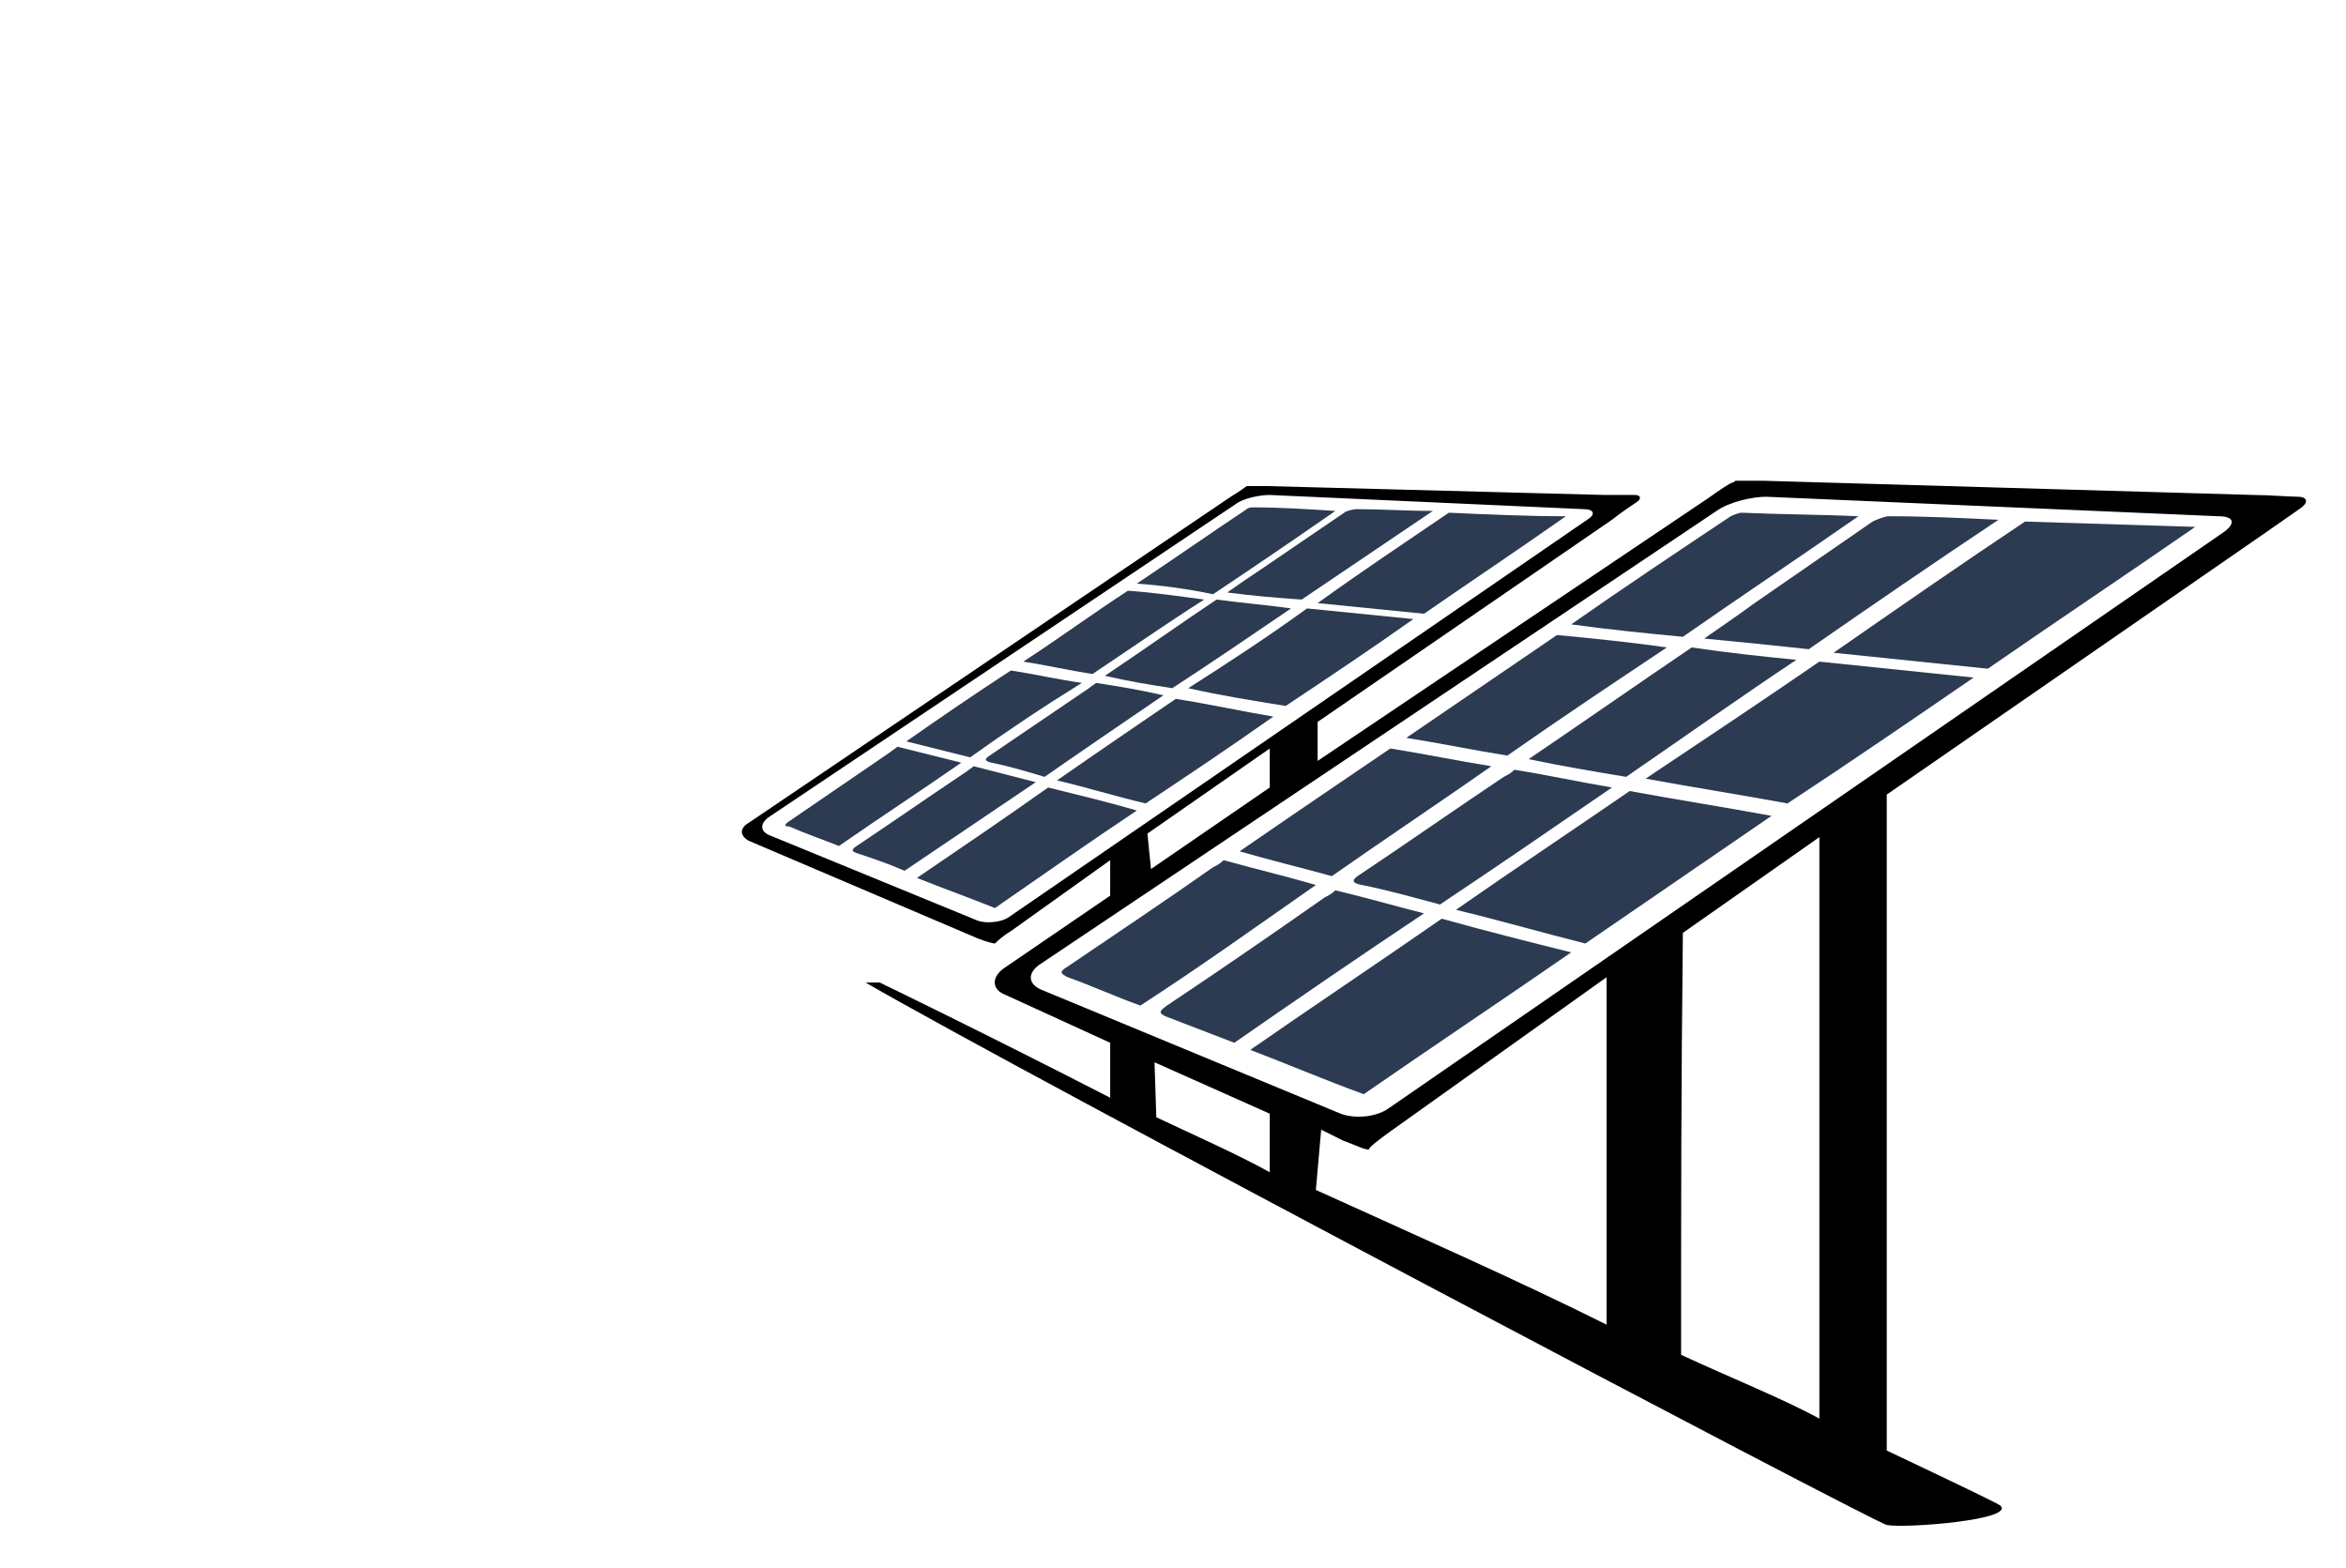
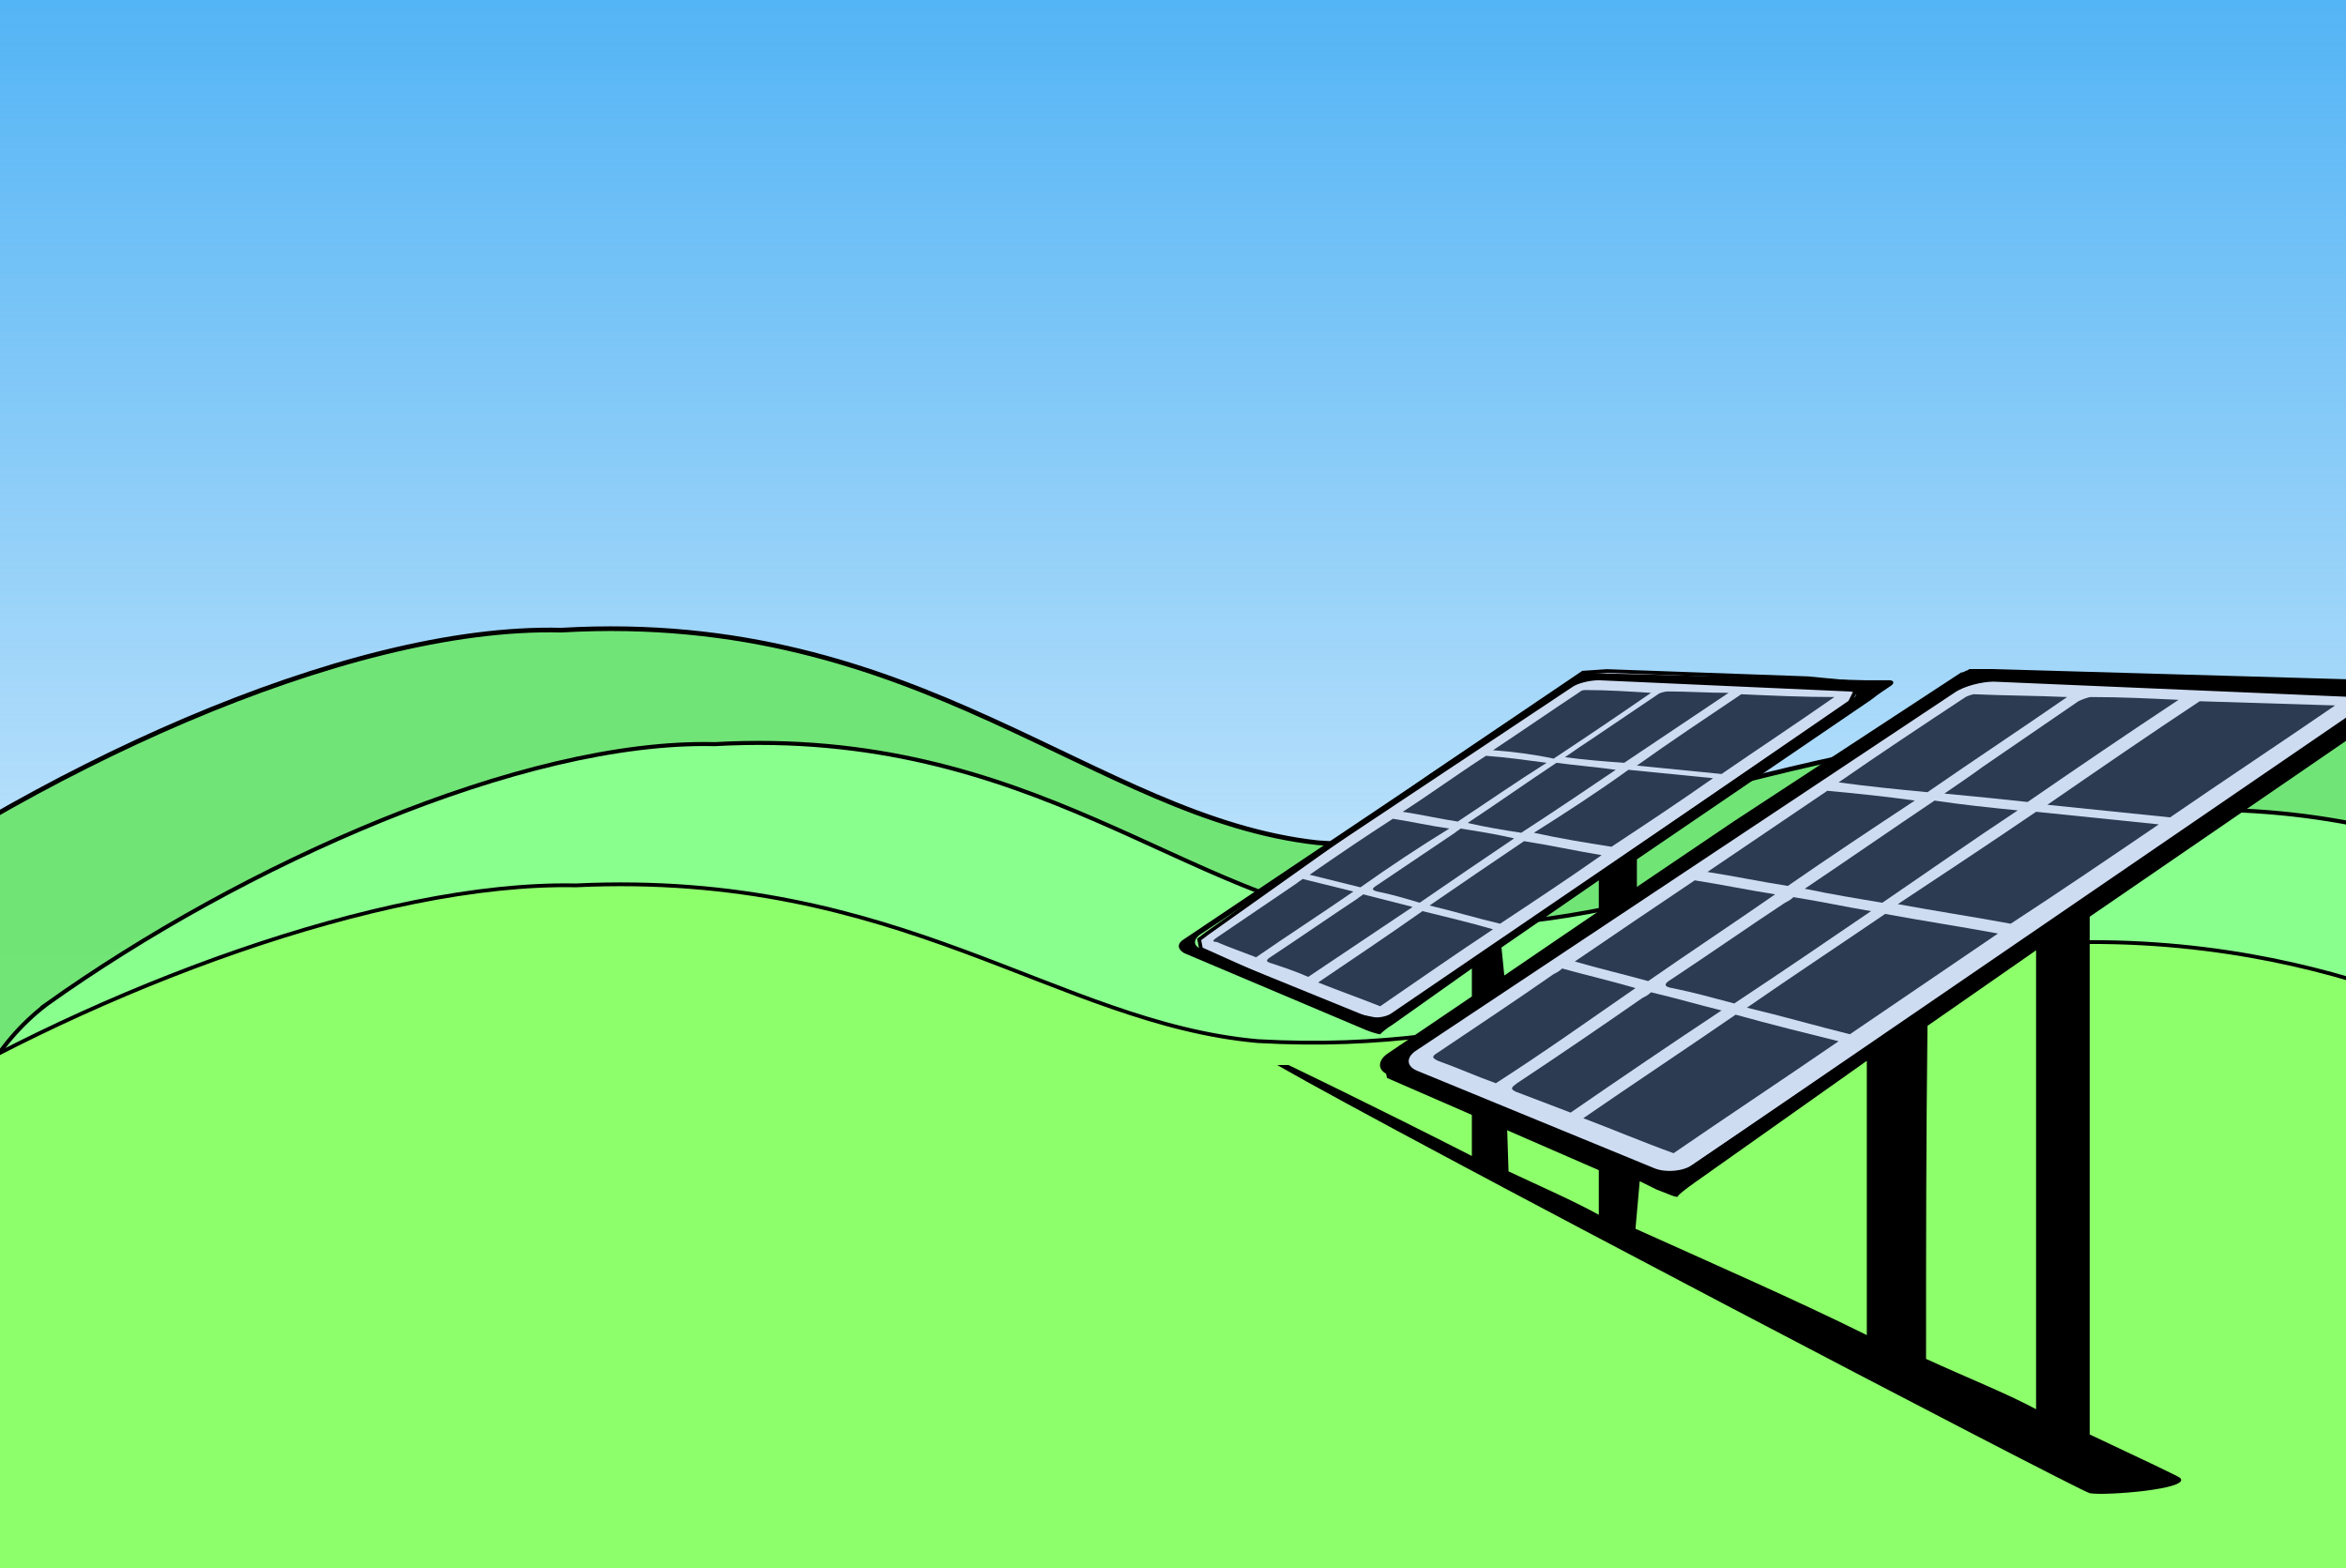
- <svg xmlns="http://www.w3.org/2000/svg" width="116.681mm" height="77.959mm" viewBox="85.1 114 35.01 23.391" version="1.1" id="svg3790">
-   <defs id="defs3784" />
+ <svg xmlns="http://www.w3.org/2000/svg" xmlns:xlink="http://www.w3.org/1999/xlink" width="116.681mm" height="77.959mm" viewBox="85.1 114 35.01 23.391" version="1.1" id="svg3790">
+   <defs id="defs3784">
+     <linearGradient id="linearGradient4598">
+       <stop style="stop-color:#53b4f5;stop-opacity:1;" offset="0" id="stop4594" />
+       <stop style="stop-color:#53b4f5;stop-opacity:0;" offset="1" id="stop4596" />
+     </linearGradient>
+     <linearGradient xlink:href="#linearGradient4598" id="linearGradient4600" x1="67.981" y1="-5.288" x2="67.981" y2="76.462" gradientUnits="userSpaceOnUse" gradientTransform="translate(0.2003668)" />
+   </defs>
  <g id="layer1" transform="translate(-7.593758,-20.33712)">
    <g id="g3730" transform="matrix(0.2645833,0,0,0.2645833,91.72448,135.6957)">
-       <path d="m 92.282,48.583 c -3.9,2.7 -7.8,5.3 -11.7,8 -2.2,-0.8 -4.3,-1.7 -6.4,-2.5 3.6,-2.5 7.2,-4.9 10.8,-7.4 2.5,0.7 4.9,1.3 7.3,1.9 z" id="path3680" style="fill:#2c3b52;fill-opacity:1" />
-       <path d="m 117.882,24.283 c 3.2,0.1 6.4,0.2 9.6,0.3 -3.9,2.7 -7.8,5.3 -11.7,8 -2.9,-0.3 -5.8,-0.6 -8.7,-0.9 3.6,-2.5 7.2,-5 10.8,-7.4 z" id="path3682" style="fill:#2c3b52;fill-opacity:1" />
-       <path d="m 95.582,39.483 c 2.7,0.5 5.3,0.9 8,1.4 -3.5,2.4 -7,4.8 -10.5,7.2 -2.4,-0.6 -4.8,-1.3 -7.3,-1.9 3.3,-2.3 6.6,-4.5 9.8,-6.7 z" id="path3684" style="fill:#2c3b52;fill-opacity:1" />
-       <path d="m 106.282,32.183 c 2.9,0.3 5.8,0.6 8.7,0.9 -3.5,2.4 -7,4.8 -10.5,7.1 -2.7,-0.5 -5.3,-0.9 -8,-1.4 3.3,-2.2 6.6,-4.4 9.8,-6.6 z" id="path3686" style="fill:#2c3b52;fill-opacity:1" />
-       <path d="m 99.782,30.883 c 1,-0.7 1.9,-1.3 2.7,-1.9 2.3,-1.6 4.5,-3.1 6.8,-4.7 0.2,-0.1 0.7,-0.3 0.9,-0.3 2.1,0 4.1,0.1 6.2,0.2 -3.6,2.4 -7.1,4.8 -10.7,7.3 -1.8,-0.2 -3.8,-0.4 -5.9,-0.6 z" id="path3688" style="fill:#2c3b52;fill-opacity:1" />
-       <path d="m 69.482,51.583 c 3,-2 5.9,-4 8.9,-6.1 0.2,-0.1 0.4,-0.2 0.6,-0.4 1.7,0.4 3.4,0.9 5,1.3 -3.6,2.4 -7.1,4.8 -10.7,7.3 -1.3,-0.5 -2.6,-1 -3.9,-1.5 -0.4,-0.2 -0.3,-0.3 0.1,-0.6 z" id="path3690" style="fill:#2c3b52;fill-opacity:1" />
-       <path d="m 67.982,51.583 c -1.4,-0.5 -2.7,-1.1 -4.1,-1.6 -0.4,-0.2 -0.5,-0.3 0,-0.6 2.8,-1.9 5.5,-3.7 8.2,-5.6 0.2,-0.1 0.4,-0.2 0.6,-0.4 1.8,0.5 3.5,0.9 5.2,1.4 -3.3,2.3 -6.5,4.6 -9.9,6.8 z" id="path3692" style="fill:#2c3b52;fill-opacity:1" />
-       <path d="m 101.882,23.783 c 2.2,0.1 4.4,0.1 6.6,0.2 -3.3,2.3 -6.6,4.5 -9.9,6.8 -2.1,-0.2 -4.1,-0.4 -6.3,-0.7 3,-2.1 6,-4.1 9,-6.1 0.2,-0.1 0.5,-0.2 0.6,-0.2 z" id="path3694" style="fill:#2c3b52;fill-opacity:1" />
-       <path d="m 80.482,44.783 c -0.6,-0.1 -0.6,-0.3 -0.1,-0.6 2.7,-1.8 5.4,-3.7 8.1,-5.5 0.2,-0.1 0.4,-0.2 0.6,-0.4 1.9,0.3 3.7,0.7 5.5,1 -3.2,2.2 -6.4,4.4 -9.7,6.6 -1.5,-0.4 -2.9,-0.8 -4.4,-1.1 z" id="path3696" style="fill:#2c3b52;fill-opacity:1" />
-       <path d="m 104.982,32.083 c -3.3,2.2 -6.4,4.4 -9.6,6.6 -1.8,-0.3 -3.6,-0.6 -5.5,-1 3.1,-2.1 6.1,-4.2 9.2,-6.3 2,0.3 3.9,0.5 5.9,0.7 z" id="path3698" style="fill:#2c3b52;fill-opacity:1" />
-       <path d="m 78.782,44.283 c -1.8,-0.5 -3.5,-0.9 -5.2,-1.4 2.9,-2 5.7,-3.9 8.5,-5.8 1.9,0.3 3.8,0.7 5.7,1 -3,2.1 -6,4.1 -9,6.2 z" id="path3700" style="fill:#2c3b52;fill-opacity:1" />
-       <path d="m 88.682,37.483 c -1.9,-0.3 -3.8,-0.7 -5.7,-1 2.8,-1.9 5.7,-3.9 8.5,-5.8 2.1,0.2 4.1,0.4 6.2,0.7 -3,2 -6,4 -9,6.1 z" id="path3702" style="fill:#2c3b52;fill-opacity:1" />
-       <path d="m 67.782,40.583 c -2.7,1.8 -5.4,3.7 -8,5.5 -1.5,-0.6 -2.9,-1.1 -4.4,-1.7 2.5,-1.7 5,-3.4 7.4,-5.1 1.6,0.4 3.3,0.8 5,1.3 z" id="path3704" style="fill:#2c3b52;fill-opacity:1" />
-       <path d="m 85.382,23.783 c 2.2,0.1 4.4,0.2 6.6,0.2 -2.7,1.9 -5.4,3.7 -8,5.5 -2,-0.2 -4,-0.4 -6,-0.6 2.5,-1.8 4.9,-3.4 7.4,-5.1 z" id="path3706" style="fill:#2c3b52;fill-opacity:1" />
-       <path d="m 45.882,41.283 27.2,-18.4 c 0.5,-0.3 0.9,-0.6 0.9,-0.6 0,0 0.1,0 0.1,0 0,0 0.5,0 1.1,0 l 19,0.5 c 0.6,0 1.4,0 1.7,0 0.3,0 0.4,0.2 0.1,0.4 -0.3,0.2 -0.9,0.6 -1.4,1 l -16.6,11.4 c 0,1 0,1.8 0,2.2 l 22,-14.8 c 0.7,-0.5 1.3,-0.9 1.4,-0.9 0.1,0 0.1,-0.1 0.2,-0.1 0.1,0 0.8,0 1.6,0 l 27.6,0.8 c 0.8,0 2,0.1 2.5,0.1 0.5,0 0.6,0.3 0.2,0.6 -0.4,0.3 -1.3,0.9 -2,1.4 l -21.4,14.8 c 0,8.9 0,26.4 0,37 3.8,1.8 6.3,3 6.4,3.1 0.9,0.8 -5.3,1.3 -6.4,1.1 -1.2,-0.4 -49,-25.6 -57.6,-30.6 h 0.8 c 0,0 6,2.9 13,6.5 v -3.1 l -5.9,-2.7 c -0.8,-0.3 -0.8,-1 -0.1,-1.5 l 6,-4.1 v -2 l -5.6,4 c -0.5,0.3 -0.8,0.6 -0.9,0.7 -0.1,0 -0.5,-0.1 -1,-0.3 l -12.9,-5.5 c -0.5,-0.3 -0.5,-0.7 0,-1 z m 52.6,30 c 2.8,1.3 5.8,2.5 7.8,3.6 v -32.8 l -7.7,5.4 c -0.1,9.1 -0.1,14.7 -0.1,23.8 z m -4.2,-1.7 v -19.6 l -12.2,8.7 c -0.7,0.5 -1.2,0.9 -1.2,1 -0.1,0.1 -0.7,-0.2 -1.5,-0.5 l -1.2,-0.6 -0.3,3.4 c 5.5,2.5 11.4,5.1 16.4,7.6 z m -25.4,-11.7 c 2.1,1 4.4,2 6.4,3.1 v -3.3 l -6.5,-2.9 z m -6.6,-8.6 c -0.7,0.5 -0.6,1.1 0.1,1.4 l 16.9,7 c 0.8,0.3 2,0.2 2.7,-0.3 l 47.1,-32.5 c 0.7,-0.5 0.6,-0.9 -0.3,-0.9 l -25.5,-1.1 c -0.8,0 -2.1,0.3 -2.8,0.8 z m 15.8,-11.5 c 0,-0.5 0,-1.1 0,-1.7 0,0.4 0,1 0,1.7 z m -2.8,1.5 v -2.2 l -6.9,4.8 0.2,2 z m -28.2,2.7 11.7,4.8 c 0.5,0.2 1.4,0.1 1.8,-0.2 l 32.6,-22.4 c 0.5,-0.3 0.4,-0.6 -0.2,-0.6 l -17.7,-0.8 c -0.6,0 -1.5,0.2 -1.9,0.5 l -26.4,17.7 c -0.5,0.4 -0.4,0.8 0.1,1 z" id="path3708" />
-       <path d="m 69.982,34.283 c 1.9,0.3 3.7,0.7 5.5,1 -2.4,1.7 -4.8,3.3 -7.2,4.9 -1.7,-0.4 -3.3,-0.9 -5,-1.3 2.3,-1.6 4.5,-3.1 6.7,-4.6 z" id="path3710" style="fill:#2c3b52;fill-opacity:1" />
-       <path d="m 77.382,29.183 c 2,0.2 4,0.4 6,0.6 -2.4,1.7 -4.8,3.3 -7.2,4.9 -1.9,-0.3 -3.7,-0.6 -5.5,-1 2.2,-1.4 4.5,-2.9 6.7,-4.5 z" id="path3712" style="fill:#2c3b52;fill-opacity:1" />
-       <path d="m 72.882,28.283 c 0.7,-0.5 1.3,-0.9 1.9,-1.3 1.6,-1.1 3.1,-2.1 4.7,-3.2 0.1,-0.1 0.5,-0.2 0.7,-0.2 1.4,0 2.8,0.1 4.3,0.1 -2.5,1.7 -4.9,3.3 -7.4,5 -1.4,-0.1 -2.7,-0.2 -4.2,-0.4 z" id="path3714" style="fill:#2c3b52;fill-opacity:1" />
-       <path d="m 51.982,42.583 c 2.1,-1.4 4.1,-2.8 6.2,-4.2 0.1,-0.1 0.3,-0.2 0.4,-0.3 1.2,0.3 2.3,0.6 3.5,0.9 -2.5,1.7 -4.9,3.3 -7.4,5 -0.9,-0.4 -1.8,-0.7 -2.7,-1 -0.3,-0.1 -0.3,-0.2 0,-0.4 z" id="path3716" style="fill:#2c3b52;fill-opacity:1" />
-       <path d="m 48.182,41.183 c 1.9,-1.3 3.8,-2.6 5.7,-3.9 0.1,-0.1 0.3,-0.2 0.4,-0.3 1.2,0.3 2.4,0.6 3.6,0.9 -2.3,1.6 -4.6,3.1 -6.9,4.7 -1,-0.4 -1.9,-0.7 -2.8,-1.1 -0.3,0 -0.3,-0.1 0,-0.3 z" id="path3718" style="fill:#2c3b52;fill-opacity:1" />
-       <path d="m 67.782,27.783 c 2.1,-1.4 4.1,-2.8 6.2,-4.2 0.1,-0.1 0.3,-0.1 0.4,-0.1 1.5,0 3,0.1 4.6,0.2 -2.3,1.6 -4.5,3.1 -6.9,4.7 -1.4,-0.3 -2.9,-0.5 -4.3,-0.6 z" id="path3720" style="fill:#2c3b52;fill-opacity:1" />
-       <path d="m 59.582,37.883 c -0.4,-0.1 -0.4,-0.2 -0.1,-0.4 1.9,-1.3 3.7,-2.5 5.6,-3.8 0.1,-0.1 0.3,-0.2 0.4,-0.3 1.3,0.2 2.5,0.4 3.8,0.7 -2.2,1.5 -4.4,3 -6.7,4.6 -1,-0.3 -2,-0.6 -3,-0.8 z" id="path3722" style="fill:#2c3b52;fill-opacity:1" />
-       <path d="m 76.482,29.183 c -2.2,1.5 -4.4,3 -6.7,4.5 -1.3,-0.2 -2.5,-0.4 -3.8,-0.7 2.1,-1.4 4.2,-2.9 6.3,-4.3 1.5,0.2 2.8,0.3 4.2,0.5 z" id="path3724" style="fill:#2c3b52;fill-opacity:1" />
-       <path d="m 58.382,37.583 c -1.2,-0.3 -2.4,-0.6 -3.6,-0.9 2,-1.4 3.9,-2.7 5.9,-4 1.3,0.2 2.6,0.5 4,0.7 -2.1,1.3 -4.2,2.7 -6.3,4.2 z" id="path3726" style="fill:#2c3b52;fill-opacity:1" />
-       <path d="m 65.282,32.883 c -1.3,-0.2 -2.6,-0.5 -3.9,-0.7 2,-1.3 3.9,-2.7 5.9,-4 1.4,0.1 2.8,0.3 4.3,0.5 -2.2,1.4 -4.2,2.8 -6.3,4.2 z" id="path3728" style="fill:#2c3b52;fill-opacity:1" />
+       <rect style="fill:url(#linearGradient4600);fill-opacity:1;stroke-width:0.3" id="rect4540" width="169.11" height="107.797" x="-13.368" y="-15.306" />
+       <path style="fill:#70e574;fill-opacity:0.978;stroke:#000000;stroke-width:0.264px;stroke-linecap:butt;stroke-linejoin:miter;stroke-opacity:1" d="M -7.156,47.726 C 5.266,38.448 23.099,30.098 35.321,30.408 c 20.26,-1.177 30.038,10.599 42.661,11.99 15.629,1.082 22.659,-5.341 45.901,-7.197 19.436,-2.629 32.66,7.731 32.66,7.731 L 155.541,88.083 -9.16,87.464 c 0,0 -11.474,-28.932 2.004,-39.739 z" id="path3703" />
+       <path style="fill:#89ff8d;fill-opacity:1;stroke:#000000;stroke-width:0.229px;stroke-linecap:butt;stroke-linejoin:miter;stroke-opacity:1" d="M 6.285,51.517 C 17.307,43.653 33.129,36.576 43.973,36.838 61.948,35.84 70.624,45.821 81.823,47.001 c 13.866,0.917 20.104,-4.527 40.725,-6.1 17.244,-2.228 28.977,6.553 28.977,6.553 L 150.637,85.723 4.508,85.199 c 0,0 -10.18,-24.523 1.778,-33.682 z" id="path3703-4" />
+       <path style="fill:#8dff6a;fill-opacity:1;stroke:#000000;stroke-width:0.214px;stroke-linecap:butt;stroke-linejoin:miter;stroke-opacity:1" d="M -2.146,57.492 C 9.053,50.695 25.128,44.578 36.146,44.804 c 18.263,-0.862 27.077,7.765 38.456,8.784 14.088,0.793 20.426,-3.913 41.378,-5.273 17.52,-1.926 29.441,5.664 29.441,5.664 l -0.903,33.078 -148.47,-0.453 c 0,0 -10.343,-21.196 1.806,-29.113 z" id="path3703-4-9" />
+       <g id="g4567" transform="matrix(0.7955946,0,0,0.7892453,33.94703,15.25254)">
+         <path style="fill:#cedcf2;fill-opacity:1;stroke:#000000;stroke-width:0.261px;stroke-linecap:butt;stroke-linejoin:miter;stroke-opacity:1" d="m 46.948,41.305 0.56,-0.425 9.869,-7.061 6.078,-4.281 10.699,-7.299 1.705,-0.117 14.243,0.515 3.656,0.351 -0.673,1.357 -15.723,10.901 -16.957,11.977 -3.32,-0.702 -10.004,-4.538 z" id="path4573-2" />
+         <path style="fill:#cedcf2;fill-opacity:1;stroke:#000000;stroke-width:0.385px;stroke-linecap:butt;stroke-linejoin:miter;stroke-opacity:1" d="m 60.231,50.084 0.84,-0.617 14.802,-10.247 9.116,-6.213 16.046,-10.592 2.557,-0.17 21.361,0.747 5.483,0.509 -1.009,1.969 L 105.847,41.291 80.415,58.672 75.437,57.654 60.433,51.068 Z" id="path4573" />
+         <path style="fill:#2c3b52;fill-opacity:1" id="path3680" d="m 92.282,48.583 c -3.9,2.7 -7.8,5.3 -11.7,8 -2.2,-0.8 -4.3,-1.7 -6.4,-2.5 3.6,-2.5 7.2,-4.9 10.8,-7.4 2.5,0.7 4.9,1.3 7.3,1.9 z" />
+         <path style="fill:#2c3b52;fill-opacity:1" id="path3682" d="m 117.882,24.283 c 3.2,0.1 6.4,0.2 9.6,0.3 -3.9,2.7 -7.8,5.3 -11.7,8 -2.9,-0.3 -5.8,-0.6 -8.7,-0.9 3.6,-2.5 7.2,-5 10.8,-7.4 z" />
+         <path style="fill:#2c3b52;fill-opacity:1" id="path3684" d="m 95.582,39.483 c 2.7,0.5 5.3,0.9 8,1.4 -3.5,2.4 -7,4.8 -10.5,7.2 -2.4,-0.6 -4.8,-1.3 -7.3,-1.9 3.3,-2.3 6.6,-4.5 9.8,-6.7 z" />
+         <path style="fill:#2c3b52;fill-opacity:1" id="path3686" d="m 106.282,32.183 c 2.9,0.3 5.8,0.6 8.7,0.9 -3.5,2.4 -7,4.8 -10.5,7.1 -2.7,-0.5 -5.3,-0.9 -8,-1.4 3.3,-2.2 6.6,-4.4 9.8,-6.6 z" />
+         <path style="fill:#2c3b52;fill-opacity:1" id="path3688" d="m 99.782,30.883 c 1,-0.7 1.9,-1.3 2.7,-1.9 2.3,-1.6 4.5,-3.1 6.8,-4.7 0.2,-0.1 0.7,-0.3 0.9,-0.3 2.1,0 4.1,0.1 6.2,0.2 -3.6,2.4 -7.1,4.8 -10.7,7.3 -1.8,-0.2 -3.8,-0.4 -5.9,-0.6 z" />
+         <path style="fill:#2c3b52;fill-opacity:1" id="path3690" d="m 69.482,51.583 c 3,-2 5.9,-4 8.9,-6.1 0.2,-0.1 0.4,-0.2 0.6,-0.4 1.7,0.4 3.4,0.9 5,1.3 -3.6,2.4 -7.1,4.8 -10.7,7.3 -1.3,-0.5 -2.6,-1 -3.9,-1.5 -0.4,-0.2 -0.3,-0.3 0.1,-0.6 z" />
+         <path style="fill:#2c3b52;fill-opacity:1" id="path3692" d="m 67.982,51.583 c -1.4,-0.5 -2.7,-1.1 -4.1,-1.6 -0.4,-0.2 -0.5,-0.3 0,-0.6 2.8,-1.9 5.5,-3.7 8.2,-5.6 0.2,-0.1 0.4,-0.2 0.6,-0.4 1.8,0.5 3.5,0.9 5.2,1.4 -3.3,2.3 -6.5,4.6 -9.9,6.8 z" />
+         <path style="fill:#2c3b52;fill-opacity:1" id="path3694" d="m 101.882,23.783 c 2.2,0.1 4.4,0.1 6.6,0.2 -3.3,2.3 -6.6,4.5 -9.9,6.8 -2.1,-0.2 -4.1,-0.4 -6.3,-0.7 3,-2.1 6,-4.1 9,-6.1 0.2,-0.1 0.5,-0.2 0.6,-0.2 z" />
+         <path style="fill:#2c3b52;fill-opacity:1" id="path3696" d="m 80.482,44.783 c -0.6,-0.1 -0.6,-0.3 -0.1,-0.6 2.7,-1.8 5.4,-3.7 8.1,-5.5 0.2,-0.1 0.4,-0.2 0.6,-0.4 1.9,0.3 3.7,0.7 5.5,1 -3.2,2.2 -6.4,4.4 -9.7,6.6 -1.5,-0.4 -2.9,-0.8 -4.4,-1.1 z" />
+         <path style="fill:#2c3b52;fill-opacity:1" id="path3698" d="m 104.982,32.083 c -3.3,2.2 -6.4,4.4 -9.6,6.6 -1.8,-0.3 -3.6,-0.6 -5.5,-1 3.1,-2.1 6.1,-4.2 9.2,-6.3 2,0.3 3.9,0.5 5.9,0.7 z" />
+         <path style="fill:#2c3b52;fill-opacity:1" id="path3700" d="m 78.782,44.283 c -1.8,-0.5 -3.5,-0.9 -5.2,-1.4 2.9,-2 5.7,-3.9 8.5,-5.8 1.9,0.3 3.8,0.7 5.7,1 -3,2.1 -6,4.1 -9,6.2 z" />
+         <path style="fill:#2c3b52;fill-opacity:1" id="path3702" d="m 88.682,37.483 c -1.9,-0.3 -3.8,-0.7 -5.7,-1 2.8,-1.9 5.7,-3.9 8.5,-5.8 2.1,0.2 4.1,0.4 6.2,0.7 -3,2 -6,4 -9,6.1 z" />
+         <path style="fill:#2c3b52;fill-opacity:1" id="path3704" d="m 67.782,40.583 c -2.7,1.8 -5.4,3.7 -8,5.5 -1.5,-0.6 -2.9,-1.1 -4.4,-1.7 2.5,-1.7 5,-3.4 7.4,-5.1 1.6,0.4 3.3,0.8 5,1.3 z" />
+         <path style="fill:#2c3b52;fill-opacity:1" id="path3706" d="m 85.382,23.783 c 2.2,0.1 4.4,0.2 6.6,0.2 -2.7,1.9 -5.4,3.7 -8,5.5 -2,-0.2 -4,-0.4 -6,-0.6 2.5,-1.8 4.9,-3.4 7.4,-5.1 z" />
+         <path id="path3708" d="m 45.882,41.283 27.2,-18.4 c 0.5,-0.3 0.9,-0.6 0.9,-0.6 0,0 0.1,0 0.1,0 0,0 0.5,0 1.1,0 l 19,0.5 c 0.6,0 1.4,0 1.7,0 0.3,0 0.4,0.2 0.1,0.4 -0.3,0.2 -0.9,0.6 -1.4,1 l -16.6,11.4 c 0,1 0,1.8 0,2.2 l 22,-14.8 c 0.7,-0.5 1.3,-0.9 1.4,-0.9 0.1,0 0.1,-0.1 0.2,-0.1 0.1,0 0.8,0 1.6,0 l 27.6,0.8 c 0.8,0 2,0.1 2.5,0.1 0.5,0 0.6,0.3 0.2,0.6 -0.4,0.3 -1.3,0.9 -2,1.4 l -21.4,14.8 c 0,8.9 0,26.4 0,37 3.8,1.8 6.3,3 6.4,3.1 0.9,0.8 -5.3,1.3 -6.4,1.1 -1.2,-0.4 -49,-25.6 -57.6,-30.6 h 0.8 c 0,0 6,2.9 13,6.5 v -3.1 l -5.9,-2.7 c -0.8,-0.3 -0.8,-1 -0.1,-1.5 l 6,-4.1 v -2 l -5.6,4 c -0.5,0.3 -0.8,0.6 -0.9,0.7 -0.1,0 -0.5,-0.1 -1,-0.3 l -12.9,-5.5 c -0.5,-0.3 -0.5,-0.7 0,-1 z m 52.6,30 c 2.8,1.3 5.8,2.5 7.8,3.6 v -32.8 l -7.7,5.4 c -0.1,9.1 -0.1,14.7 -0.1,23.8 z m -4.2,-1.7 v -19.6 l -12.2,8.7 c -0.7,0.5 -1.2,0.9 -1.2,1 -0.1,0.1 -0.7,-0.2 -1.5,-0.5 l -1.2,-0.6 -0.3,3.4 c 5.5,2.5 11.4,5.1 16.4,7.6 z m -25.4,-11.7 c 2.1,1 4.4,2 6.4,3.1 v -3.3 l -6.5,-2.9 z m -6.6,-8.6 c -0.7,0.5 -0.6,1.1 0.1,1.4 l 16.9,7 c 0.8,0.3 2,0.2 2.7,-0.3 l 47.1,-32.5 c 0.7,-0.5 0.6,-0.9 -0.3,-0.9 l -25.5,-1.1 c -0.8,0 -2.1,0.3 -2.8,0.8 z m 15.8,-11.5 c 0,-0.5 0,-1.1 0,-1.7 0,0.4 0,1 0,1.7 z m -2.8,1.5 v -2.2 l -6.9,4.8 0.2,2 z m -28.2,2.7 11.7,4.8 c 0.5,0.2 1.4,0.1 1.8,-0.2 l 32.6,-22.4 c 0.5,-0.3 0.4,-0.6 -0.2,-0.6 l -17.7,-0.8 c -0.6,0 -1.5,0.2 -1.9,0.5 l -26.4,17.7 c -0.5,0.4 -0.4,0.8 0.1,1 z" />
+         <path style="fill:#2c3b52;fill-opacity:1" id="path3710" d="m 69.982,34.283 c 1.9,0.3 3.7,0.7 5.5,1 -2.4,1.7 -4.8,3.3 -7.2,4.9 -1.7,-0.4 -3.3,-0.9 -5,-1.3 2.3,-1.6 4.5,-3.1 6.7,-4.6 z" />
+         <path style="fill:#2c3b52;fill-opacity:1" id="path3712" d="m 77.382,29.183 c 2,0.2 4,0.4 6,0.6 -2.4,1.7 -4.8,3.3 -7.2,4.9 -1.9,-0.3 -3.7,-0.6 -5.5,-1 2.2,-1.4 4.5,-2.9 6.7,-4.5 z" />
+         <path style="fill:#2c3b52;fill-opacity:1" id="path3714" d="m 72.882,28.283 c 0.7,-0.5 1.3,-0.9 1.9,-1.3 1.6,-1.1 3.1,-2.1 4.7,-3.2 0.1,-0.1 0.5,-0.2 0.7,-0.2 1.4,0 2.8,0.1 4.3,0.1 -2.5,1.7 -4.9,3.3 -7.4,5 -1.4,-0.1 -2.7,-0.2 -4.2,-0.4 z" />
+         <path style="fill:#2c3b52;fill-opacity:1" id="path3716" d="m 51.982,42.583 c 2.1,-1.4 4.1,-2.8 6.2,-4.2 0.1,-0.1 0.3,-0.2 0.4,-0.3 1.2,0.3 2.3,0.6 3.5,0.9 -2.5,1.7 -4.9,3.3 -7.4,5 -0.9,-0.4 -1.8,-0.7 -2.7,-1 -0.3,-0.1 -0.3,-0.2 0,-0.4 z" />
+         <path style="fill:#2c3b52;fill-opacity:1" id="path3718" d="m 48.182,41.183 c 1.9,-1.3 3.8,-2.6 5.7,-3.9 0.1,-0.1 0.3,-0.2 0.4,-0.3 1.2,0.3 2.4,0.6 3.6,0.9 -2.3,1.6 -4.6,3.1 -6.9,4.7 -1,-0.4 -1.9,-0.7 -2.8,-1.1 -0.3,0 -0.3,-0.1 0,-0.3 z" />
+         <path style="fill:#2c3b52;fill-opacity:1" id="path3720" d="m 67.782,27.783 c 2.1,-1.4 4.1,-2.8 6.2,-4.2 0.1,-0.1 0.3,-0.1 0.4,-0.1 1.5,0 3,0.1 4.6,0.2 -2.3,1.6 -4.5,3.1 -6.9,4.7 -1.4,-0.3 -2.9,-0.5 -4.3,-0.6 z" />
+         <path style="fill:#2c3b52;fill-opacity:1" id="path3722" d="m 59.582,37.883 c -0.4,-0.1 -0.4,-0.2 -0.1,-0.4 1.9,-1.3 3.7,-2.5 5.6,-3.8 0.1,-0.1 0.3,-0.2 0.4,-0.3 1.3,0.2 2.5,0.4 3.8,0.7 -2.2,1.5 -4.4,3 -6.7,4.6 -1,-0.3 -2,-0.6 -3,-0.8 z" />
+         <path style="fill:#2c3b52;fill-opacity:1" id="path3724" d="m 76.482,29.183 c -2.2,1.5 -4.4,3 -6.7,4.5 -1.3,-0.2 -2.5,-0.4 -3.8,-0.7 2.1,-1.4 4.2,-2.9 6.3,-4.3 1.5,0.2 2.8,0.3 4.2,0.5 z" />
+         <path style="fill:#2c3b52;fill-opacity:1" id="path3726" d="m 58.382,37.583 c -1.2,-0.3 -2.4,-0.6 -3.6,-0.9 2,-1.4 3.9,-2.7 5.9,-4 1.3,0.2 2.6,0.5 4,0.7 -2.1,1.3 -4.2,2.7 -6.3,4.2 z" />
+         <path style="fill:#2c3b52;fill-opacity:1" id="path3728" d="m 65.282,32.883 c -1.3,-0.2 -2.6,-0.5 -3.9,-0.7 2,-1.3 3.9,-2.7 5.9,-4 1.4,0.1 2.8,0.3 4.3,0.5 -2.2,1.4 -4.2,2.8 -6.3,4.2 z" />
+       </g>
    </g>
  </g>
</svg>
